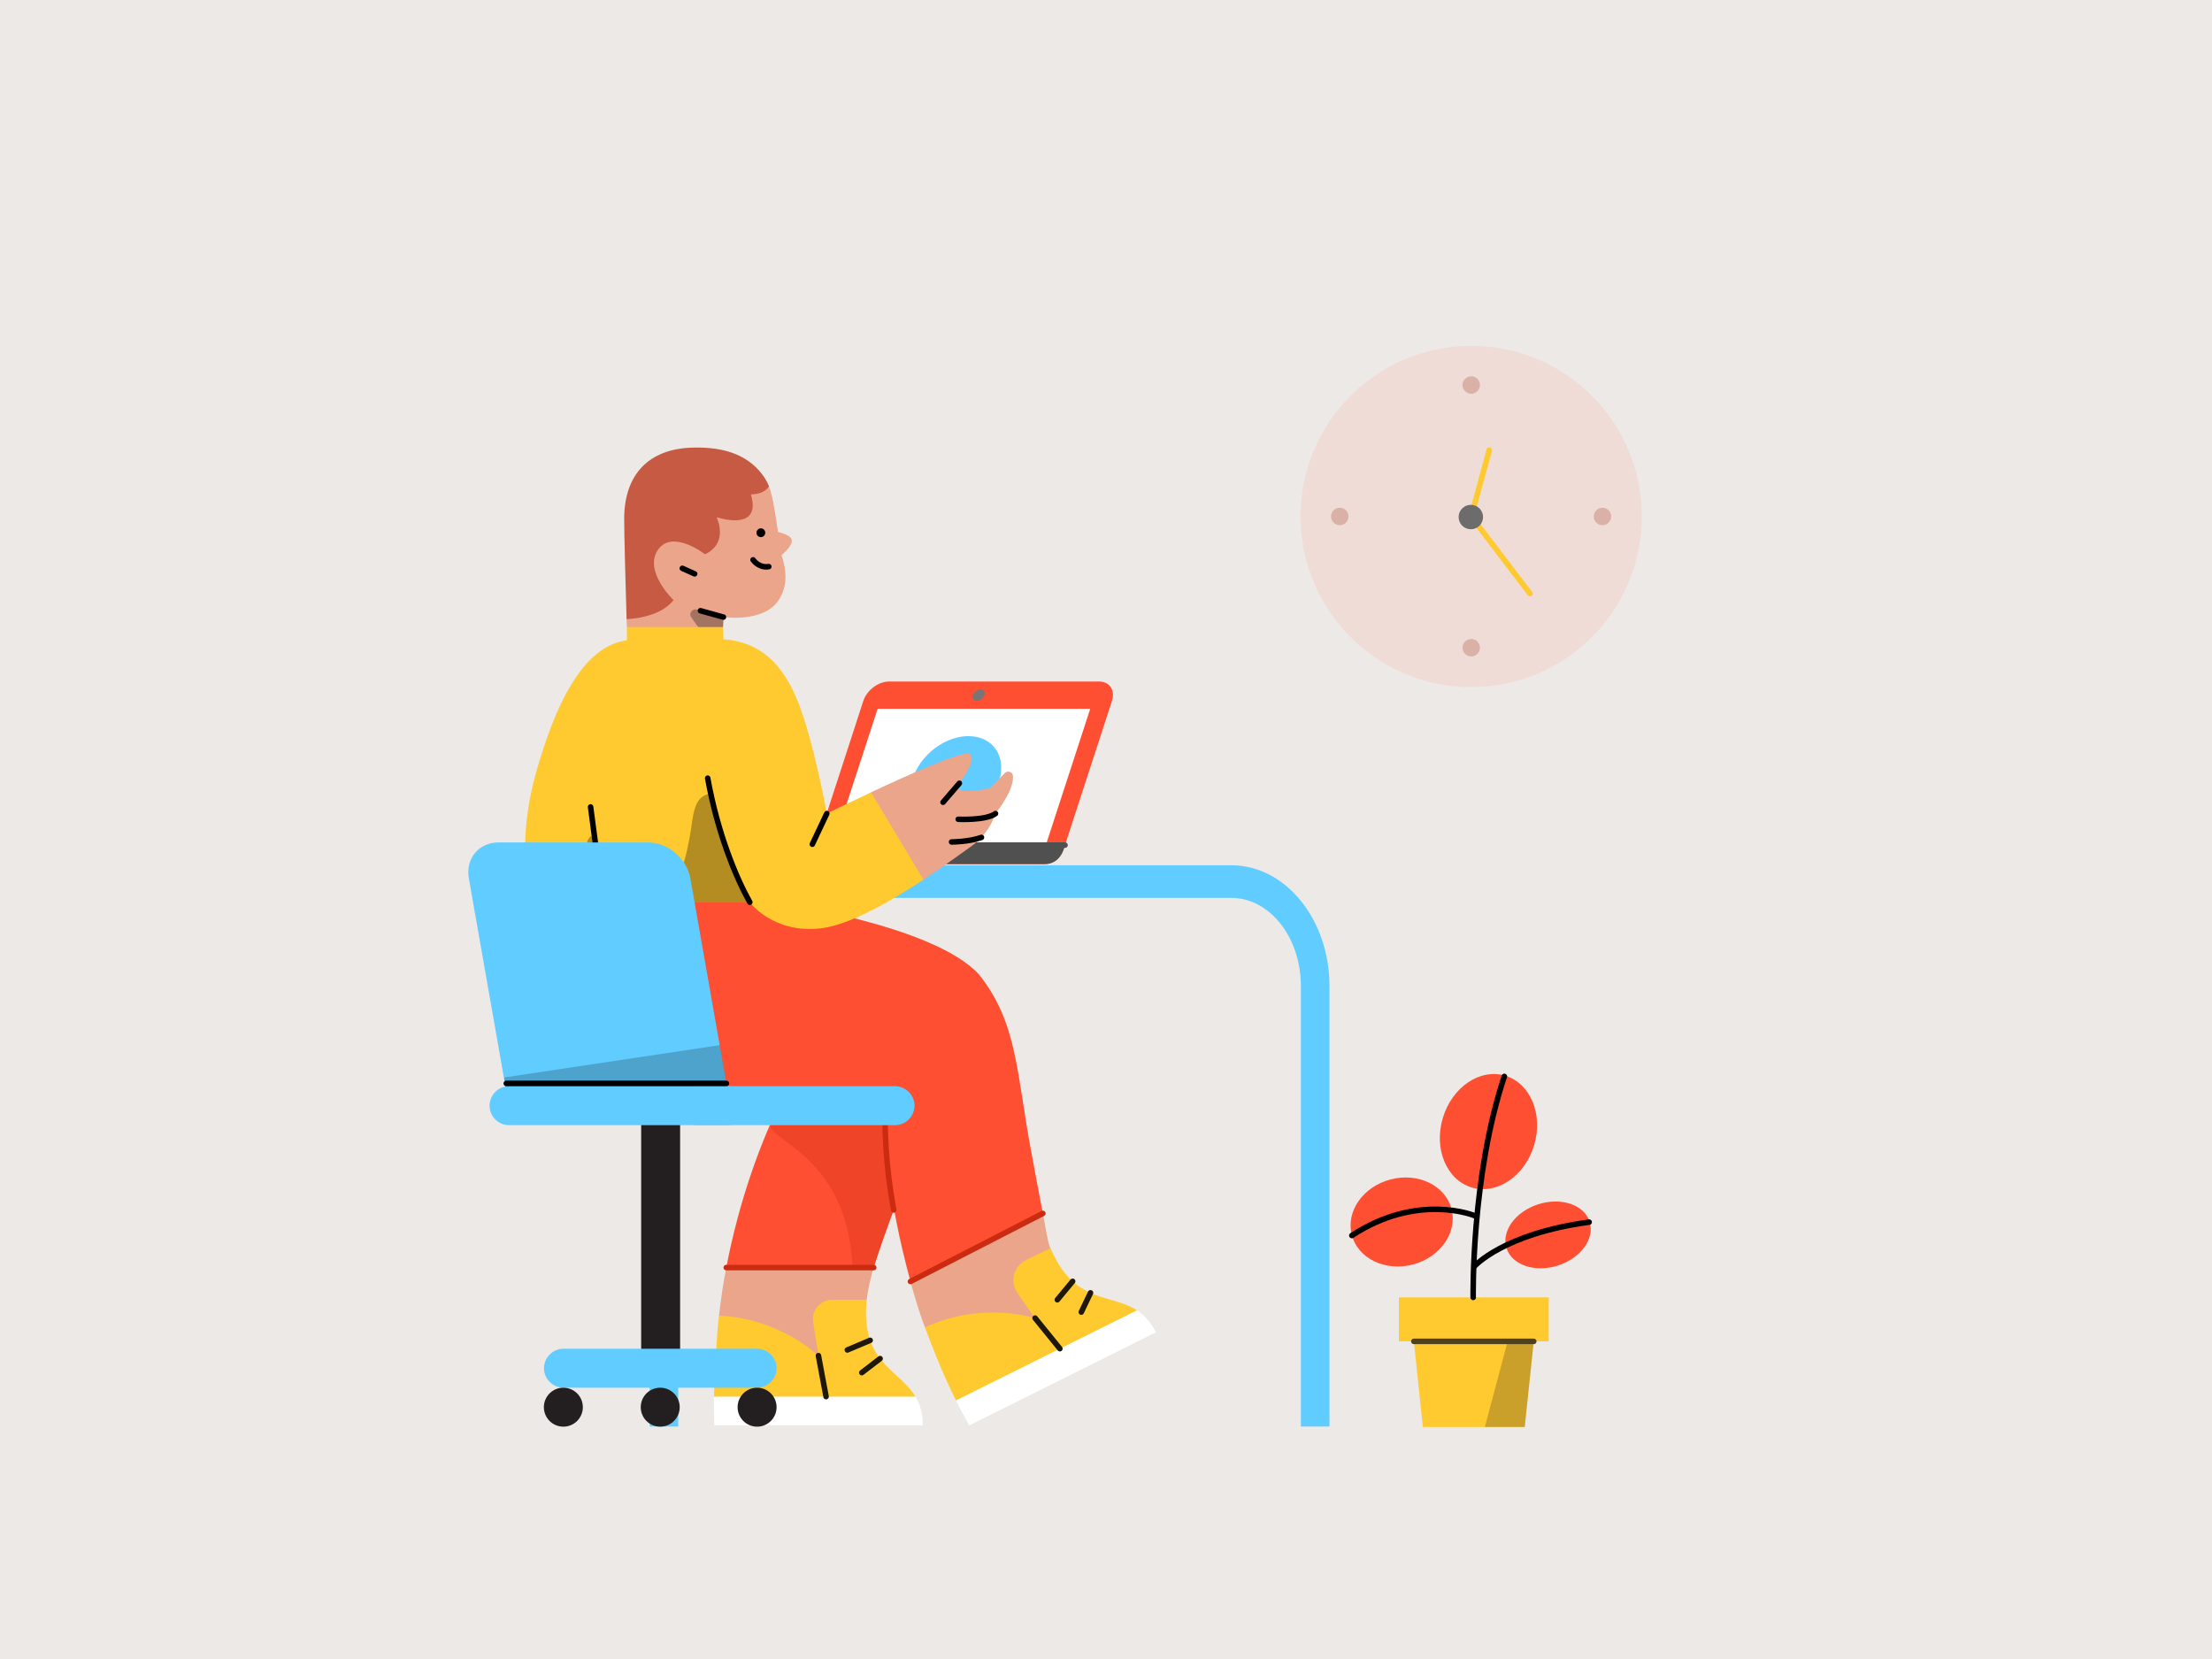
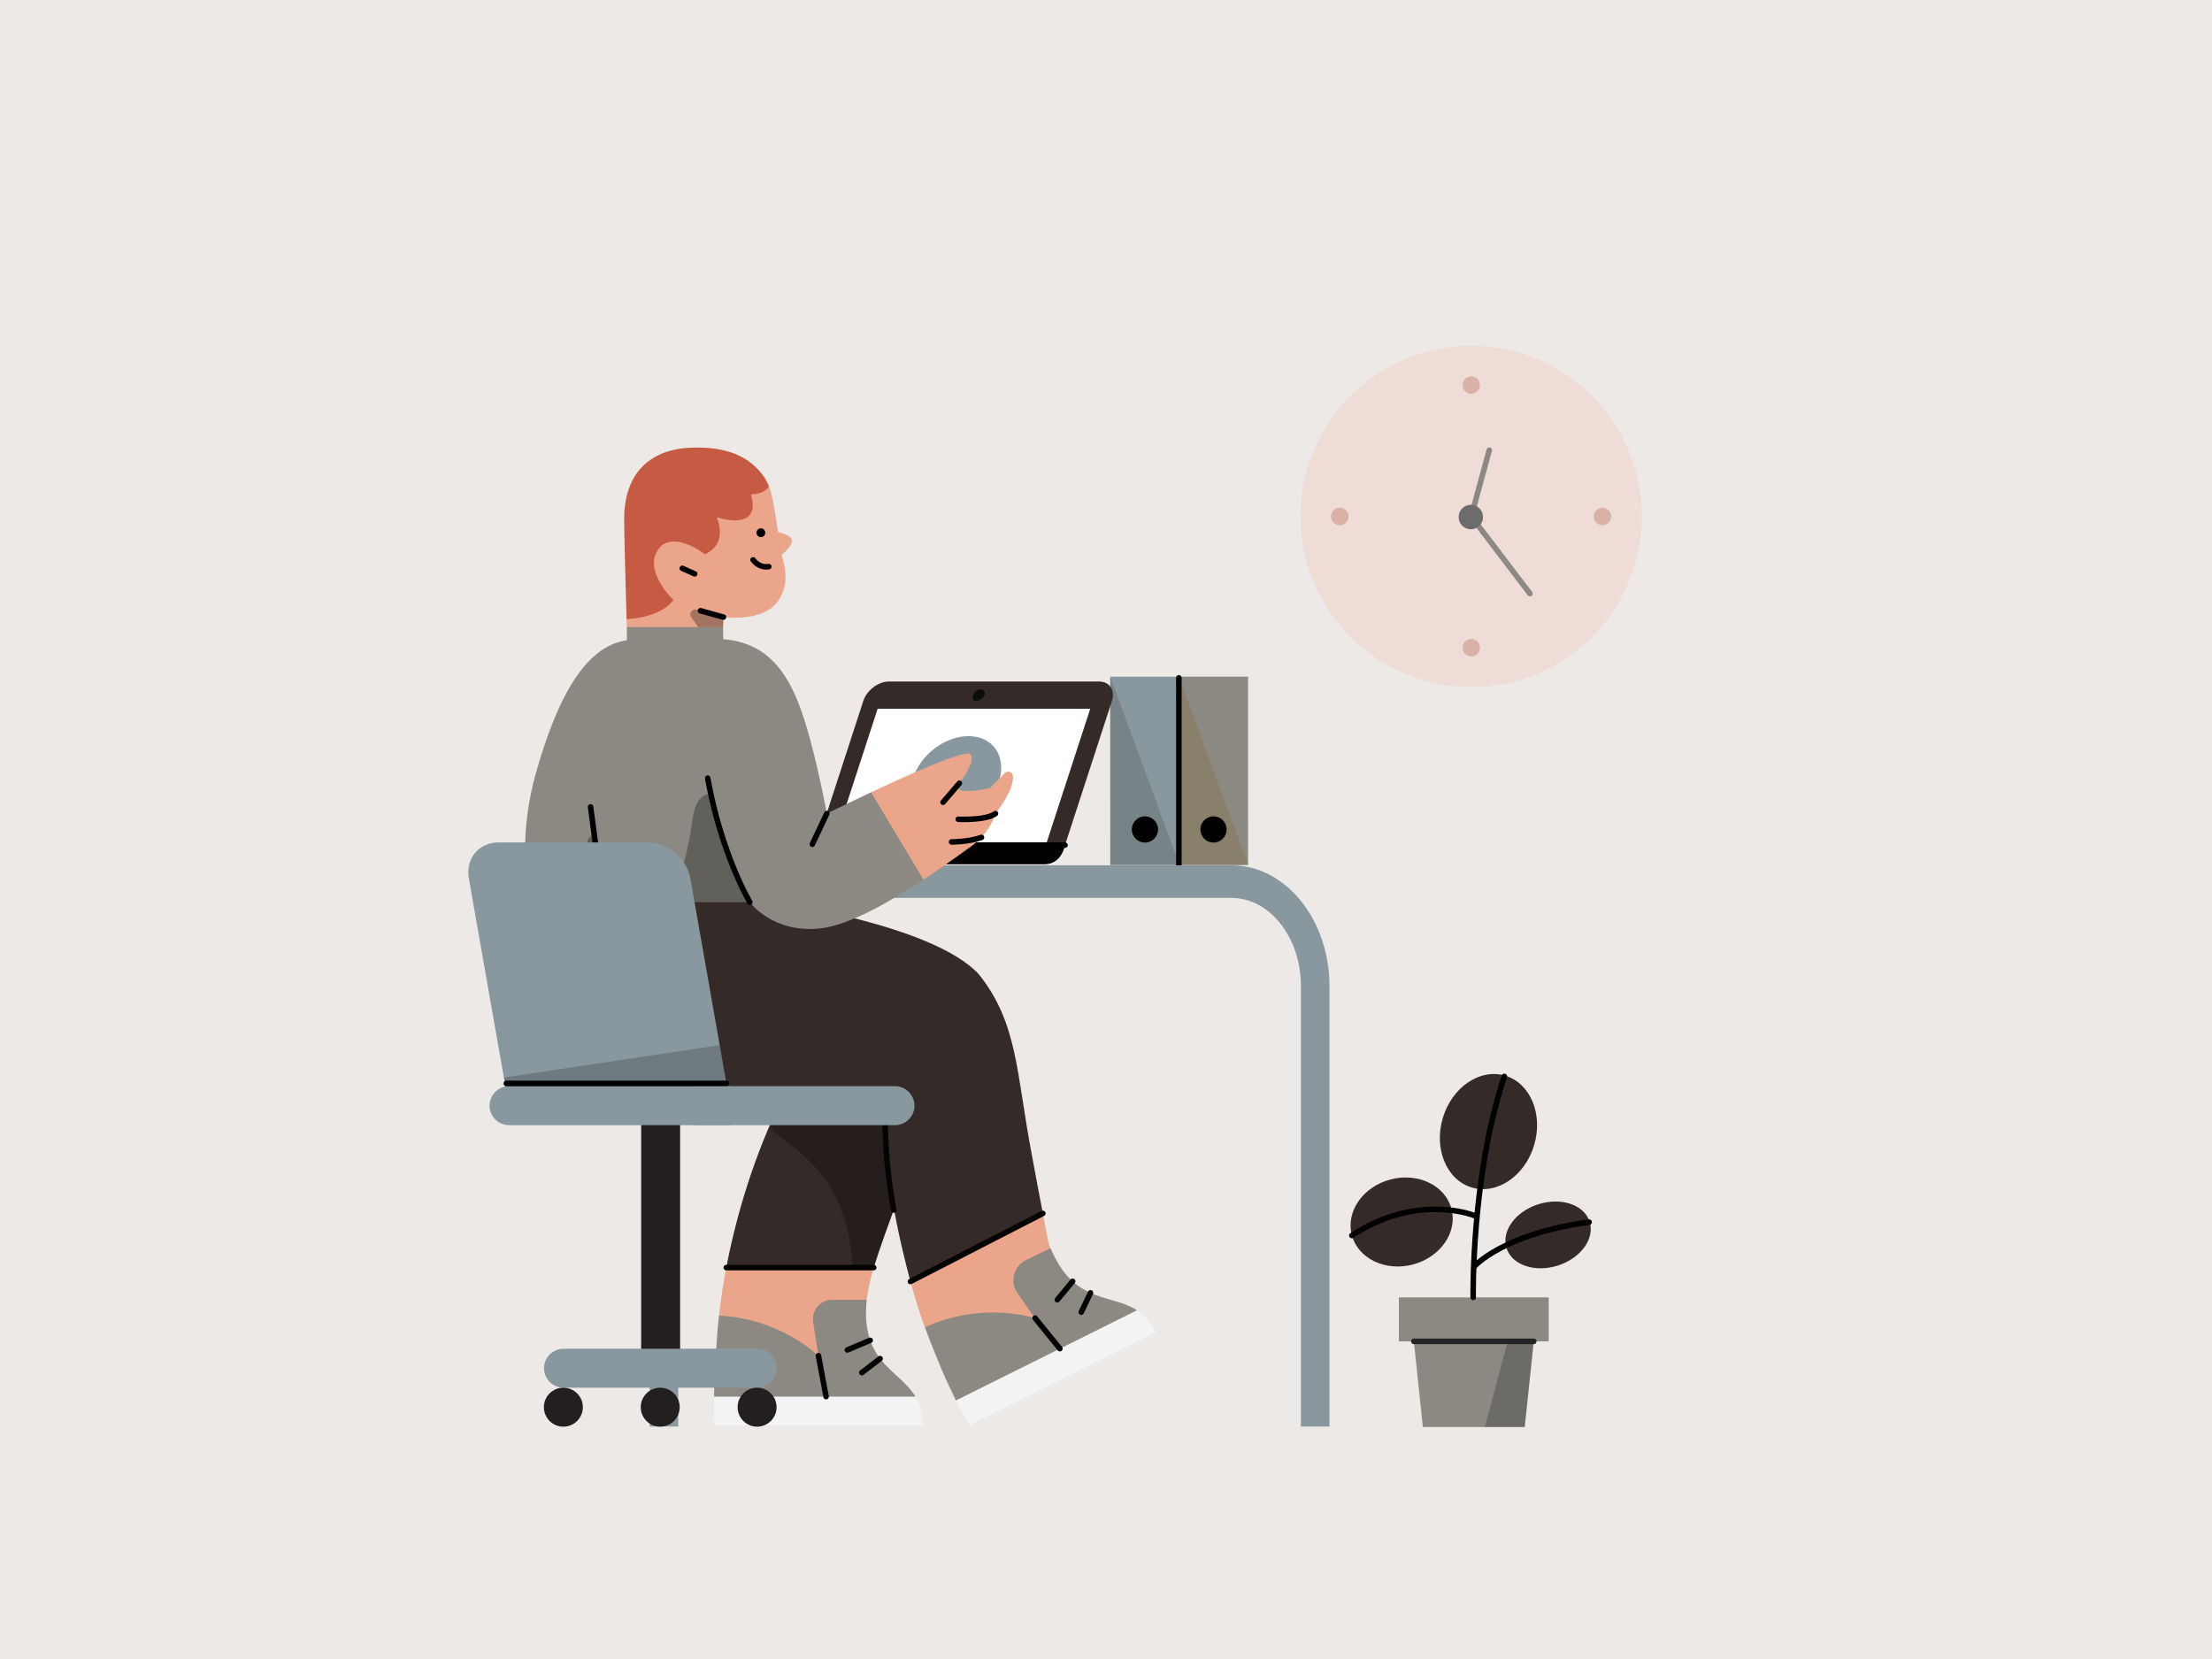
- <svg xmlns="http://www.w3.org/2000/svg" height="1200" width="1600" version="1.1">
+ <svg xmlns="http://www.w3.org/2000/svg" version="1.1" viewBox="0 0 1600 1200">
  <rect fill="#ece9e6" width="1600" height="1200" />
  <g>
    <path d="M1064.18 496.98C1132.33 496.98 1187.58 441.73 1187.58 373.58 1187.58 305.42 1132.33 250.17 1064.18 250.17 996.02 250.17 940.77 305.42 940.77 373.58 940.77 441.73 996.02 496.98 1064.18 496.98Z" fill="#efdcd7" opacity="1" stroke-width="4" stroke="none" />
-     <path d="M1077.22 325.62L1064.18 373.58 1106.67 429.39" stroke="#ffc930" stroke-width="4" stroke-linecap="round" stroke-linejoin="round" opacity="1" fill="none" />
+     <path d="M1077.22 325.62L1064.18 373.58 1106.67 429.39" stroke="#8c8982" stroke-width="4" stroke-linecap="round" stroke-linejoin="round" opacity="1" fill="none" />
    <path d="M1064.18 284.81C1067.67 284.81 1070.49 281.98 1070.49 278.5 1070.49 275.01 1067.67 272.19 1064.18 272.19 1060.7 272.19 1057.86 275.01 1057.86 278.5 1057.86 281.98 1060.7 284.81 1064.18 284.81Z" fill="#dab1a6" opacity="1" stroke-width="4" stroke="none" />
    <path d="M1064.18 474.82C1067.67 474.82 1070.49 471.99 1070.49 468.51 1070.49 465.02 1067.67 462.2 1064.18 462.2 1060.7 462.2 1057.86 465.02 1057.86 468.51 1057.86 471.99 1060.7 474.82 1064.18 474.82Z" fill="#dab1a6" opacity="1" stroke-width="4" stroke="none" />
    <path d="M1159.11 379.89C1162.6 379.89 1165.42 377.05 1165.42 373.58 1165.42 370.08 1162.6 367.27 1159.11 367.27 1155.62 367.27 1152.8 370.08 1152.8 373.58 1152.8 377.05 1155.62 379.89 1159.11 379.89Z" fill="#dab1a6" opacity="1" stroke-width="4" stroke="none" />
    <path d="M969.1 379.89C972.59 379.89 975.41 377.05 975.41 373.58 975.41 370.08 972.59 367.27 969.1 367.27 965.61 367.27 962.79 370.08 962.79 373.58 962.79 377.05 965.61 379.89 969.1 379.89Z" fill="#dab1a6" opacity="1" stroke-width="4" stroke="none" />
    <path d="M1063.89 382.83C1068.77 382.83 1072.73 378.88 1072.73 374 1072.73 369.12 1068.77 365.16 1063.89 365.16 1059.01 365.16 1055.06 369.12 1055.06 374 1055.06 378.88 1059.01 382.83 1063.89 382.83Z" fill="#6c6c6c" opacity="1" stroke-width="4" stroke="none" />
  </g>
  <g>
-     <path d="M961.64 1031.84H940.98V713.21C940.98 678.09 918.42 649.48 890.73 649.48H540.82C513.13 649.48 490.57 678.09 490.57 713.21V1031.84H469.91V713.21C469.91 665.06 501.73 625.88 540.82 625.88H890.73C929.82 625.88 961.64 665.06 961.64 713.21V1031.84Z" fill="#61ccff" opacity="1" stroke-width="4" stroke="none" />
+     <path d="M852.71 625.67L852.68 489.43 902.76 489.41 902.78 625.67H852.71Z" fill="#8c8982" opacity="1" stroke-width="4" stroke="none" />
+     <path d="M852.71 625.67L852.68 489.43 902.88 625.67H852.71Z" fill="#7f6a36" opacity="0.3" stroke-width="4" stroke="none" />
+     <path d="M877.78 609.46C883.02 609.46 887.26 605.21 887.26 599.97 887.26 594.73 883.02 590.49 877.78 590.49 872.54 590.49 868.29 594.73 868.29 599.97 868.29 605.21 872.54 609.46 877.78 609.46Z" fill="#000000" opacity="1" stroke-width="4" stroke="none" />
+     <path d="M803.1 625.67L803.07 489.43 853.14 489.41 853.17 625.67H803.1Z" fill="#89989f" opacity="1" stroke-width="4" stroke="none" />
+     <path d="M803.1 625.67L803.07 489.43 853.18 625.67H803.1Z" fill="#505050" opacity="0.3" stroke-width="4" stroke="none" />
+     <path d="M828.16 609.46C833.4 609.46 837.65 605.21 837.65 599.97 837.65 594.73 833.4 590.49 828.16 590.49 822.92 590.49 818.68 594.73 818.68 599.97 818.68 605.21 822.92 609.46 828.16 609.46Z" fill="#000000" opacity="1" stroke-width="4" stroke="none" />
+     <path d="M852.71 490.3V625.65" stroke="#000000" stroke-width="4" stroke-linecap="round" stroke-linejoin="round" opacity="1" fill="none" />
  </g>
  <g>
-     <path d="M1102.87 1032.2H1029.2L1020.83 952.63H1111.24L1102.87 1032.2Z" fill="#ffc930" opacity="1" stroke-width="4" stroke="none" />
-     <path d="M1102.87 1032.2H1074.05L1095.2 952.63H1111.24L1102.87 1032.2Z" fill="#4e411b" opacity="0.3" stroke-width="4" stroke="none" />
-     <path d="M1120.23 938.44H1011.84V970.25H1120.23V938.44Z" fill="#ffc930" opacity="1" stroke-width="4" stroke="none" />
-     <path d="M1126.81 915.41C1143.41 910.13 1153.72 895.93 1149.82 883.68 1145.93 871.44 1129.32 865.79 1112.72 871.07 1096.11 876.35 1085.81 890.55 1089.69 902.79 1093.59 915.04 1110.21 920.68 1126.81 915.41Z" fill="#fe4f32" opacity="1" stroke-width="4" stroke="none" />
-     <path d="M1021.9 914.67C1041.82 909.46 1054.36 891.46 1049.91 874.46 1045.47 857.46 1025.71 847.91 1005.8 853.13 985.88 858.34 973.34 876.34 977.79 893.34 982.24 910.33 1001.99 919.89 1021.9 914.67Z" fill="#fe4f32" opacity="1" stroke-width="4" stroke="none" />
-     <path d="M1109.65 828.42C1116.36 806.1 1107.03 783.56 1088.8 778.08 1070.58 772.6 1050.37 786.25 1043.66 808.58 1036.95 830.9 1046.28 853.44 1064.5 858.93 1082.72 864.41 1102.94 850.75 1109.65 828.42Z" fill="#fe4f32" opacity="1" stroke-width="4" stroke="none" />
+     <path d="M961.64 1031.84H940.98V713.21C940.98 678.09 918.42 649.48 890.73 649.48H540.82C513.13 649.48 490.57 678.09 490.57 713.21V1031.84H469.91V713.21C469.91 665.06 501.73 625.88 540.82 625.88H890.73C929.82 625.88 961.64 665.06 961.64 713.21V1031.84Z" fill="#89989f" opacity="1" stroke-width="4" stroke="none" />
+   </g>
+   <g>
+     <path d="M1102.87 1032.2H1029.2L1020.83 952.63H1111.24L1102.87 1032.2Z" fill="#8c8982" opacity="1" stroke-width="4" stroke="none" />
+     <path d="M1102.87 1032.2H1074.05L1095.2 952.63H1111.24L1102.87 1032.2Z" fill="#242424" opacity="0.3" stroke-width="4" stroke="none" />
+     <path d="M1120.23 938.44H1011.84V970.25H1120.23V938.44Z" fill="#8c8982" opacity="1" stroke-width="4" stroke="none" />
+     <path d="M1126.81 915.41C1143.41 910.13 1153.72 895.93 1149.82 883.68 1145.93 871.44 1129.32 865.79 1112.72 871.07 1096.11 876.35 1085.81 890.55 1089.69 902.79 1093.59 915.04 1110.21 920.68 1126.81 915.41Z" fill="#342a28" opacity="1" stroke-width="4" stroke="none" />
+     <path d="M1021.9 914.67C1041.82 909.46 1054.36 891.46 1049.91 874.46 1045.47 857.46 1025.71 847.91 1005.8 853.13 985.88 858.34 973.34 876.34 977.79 893.34 982.24 910.33 1001.99 919.89 1021.9 914.67Z" fill="#342a28" opacity="1" stroke-width="4" stroke="none" />
+     <path d="M1109.65 828.42C1116.36 806.1 1107.03 783.56 1088.8 778.08 1070.58 772.6 1050.37 786.25 1043.66 808.58 1036.95 830.9 1046.28 853.44 1064.5 858.93 1082.72 864.41 1102.94 850.75 1109.65 828.42Z" fill="#342a28" opacity="1" stroke-width="4" stroke="none" />
    <path d="M1088.15 778.6C1064.09 850.59 1065.59 938.44 1065.59 938.44" stroke="#000000" stroke-width="4" stroke-linecap="round" stroke-linejoin="round" opacity="1" fill="none" />
    <path d="M1149.48 884C1087.53 892.37 1066.65 915.81 1066.65 915.81" stroke="#000000" stroke-width="4" stroke-linecap="round" stroke-linejoin="round" opacity="1" fill="none" />
-     <path d="M1109.39 970.25H1022.68" stroke="#4e411b" stroke-width="4" stroke-linecap="round" stroke-linejoin="round" opacity="1" fill="none" />
+     <path d="M1109.39 970.25H1022.68" stroke="#242424" stroke-width="4" stroke-linecap="round" stroke-linejoin="round" opacity="1" fill="none" />
    <path d="M977.83 893.69C1025.59 862.32 1066.65 879.33 1066.65 879.33" stroke="#000000" stroke-width="4" stroke-linecap="round" stroke-linejoin="round" opacity="1" fill="none" />
  </g>
  <g>
-     <path d="M769.88 612.71L804.28 507.06C805.51 503.11 805.22 499.54 803.25 496.81 801.46 494.27 798.46 492.96 794.88 492.96H643.08C635.28 492.96 627.01 499.25 624.47 506.96L590.07 612.71 769.88 612.71Z" fill="#fe4f32" opacity="1" stroke-width="4" stroke="none" />
+     <path d="M769.88 612.71L804.28 507.06C805.51 503.11 805.22 499.54 803.25 496.81 801.46 494.27 798.46 492.96 794.88 492.96H643.08C635.28 492.96 627.01 499.25 624.47 506.96L590.07 612.71 769.88 612.71Z" fill="#342a28" opacity="1" stroke-width="4" stroke="none" />
    <path d="M756.35 611.67L788.59 512.7H634.81L602.57 611.67H756.35Z" fill="#ffffff" opacity="1" stroke-width="4" stroke="none" />
-     <path d="M706.34 506.96C708.97 506.77 711.23 505.08 712.07 502.64 712.45 501.7 712.36 500.57 711.79 499.72 711.23 498.97 710.29 498.6 709.44 498.69 706.81 498.88 704.55 500.57 703.71 503.01 703.33 503.95 703.43 505.08 703.99 505.93 704.55 506.68 705.4 507.06 706.34 506.96Z" fill="#787574" opacity="1" stroke-width="4" stroke="none" />
-     <path d="M664.07 587.68C654.21 576.3 658.5 556.44 673.63 543.32 688.77 530.19 709.04 528.77 718.91 540.15 728.77 551.53 724.48 571.39 709.34 584.51 694.2 597.63 673.93 599.05 664.07 587.68Z" fill="#61ccff" opacity="1" stroke-width="4" stroke="none" />
-     <path d="M477.18 611.3L653.98 611.3H770.07L768.75 615.53C766.97 621.17 761.61 625.02 755.69 625.02H663.85 487.05C485.92 625.02 484.7 624.83 483.57 624.46 478.21 622.58 475.3 616.75 477.18 611.3Z" fill="#fe4f32" opacity="1" stroke-width="4" stroke="none" />
-     <path d="M755.69 625.02C767.81 625.12 770.35 611.39 770.35 611.39L653.98 611.3C653.61 612.33 653.42 613.46 653.42 614.49 653.42 620.23 658.03 624.93 663.85 625.02H755.69Z" fill="#505050" opacity="1" stroke-width="4" stroke="none" />
-     <path d="M770.35 611.3L590.44 611.3" stroke="#505050" stroke-width="4" stroke-linecap="round" stroke-linejoin="round" opacity="1" fill="none" />
+     <path d="M706.34 506.96C708.97 506.77 711.23 505.08 712.07 502.64 712.45 501.7 712.36 500.57 711.79 499.72 711.23 498.97 710.29 498.6 709.44 498.69 706.81 498.88 704.55 500.57 703.71 503.01 703.33 503.95 703.43 505.08 703.99 505.93 704.55 506.68 705.4 507.06 706.34 506.96Z" fill="#0c0c0c" opacity="1" stroke-width="4" stroke="none" />
+     <path d="M664.07 587.68C654.21 576.3 658.5 556.44 673.63 543.32 688.77 530.19 709.04 528.77 718.91 540.15 728.77 551.53 724.48 571.39 709.34 584.51 694.2 597.63 673.93 599.05 664.07 587.68Z" fill="#89989f" opacity="1" stroke-width="4" stroke="none" />
+     <path d="M477.18 611.3L653.98 611.3H770.07L768.75 615.53C766.97 621.17 761.61 625.02 755.69 625.02H663.85 487.05C485.92 625.02 484.7 624.83 483.57 624.46 478.21 622.58 475.3 616.75 477.18 611.3Z" fill="#342a28" opacity="1" stroke-width="4" stroke="none" />
+     <path d="M755.69 625.02C767.81 625.12 770.35 611.39 770.35 611.39L653.98 611.3C653.61 612.33 653.42 613.46 653.42 614.49 653.42 620.23 658.03 624.93 663.85 625.02H755.69Z" fill="#000000" opacity="1" stroke-width="4" stroke="none" />
+     <path d="M770.35 611.3L590.44 611.3" stroke="#000000" stroke-width="4" stroke-linecap="round" stroke-linejoin="round" opacity="1" fill="none" />
  </g>
  <g>
    <path d="M500.51 346.48C526.56 345.45 529.12 334.68 539.07 349.65 540.3 351.5 555.17 349.24 556.2 351.71 559.38 360.32 561.02 373.24 562.76 384.83 562.76 384.83 571.99 386.68 572.71 390.57 573.43 395.09 565.32 401.44 565.32 401.44 568.71 412.01 570.35 424.11 562.66 434.88 551.58 450.46 523.38 446.36 523.38 446.36L523.07 453.54 497.13 466.57 453.44 453.54 453.23 447.8C455.8 425.44 463.08 384.73 463.08 372.93 463.08 340.63 470.57 347.6 500.51 346.48Z" fill="#eaa58b" opacity="1" stroke-width="4" stroke="none" />
    <path d="M523.28 446.36L522.97 453.54 511.48 462.87 500 446.46C497.95 443.49 500.92 439.8 504.31 441.03L523.28 446.36Z" fill="#000000" opacity="0.3" stroke-width="4" stroke="none" />
    <path d="M553.12 345.65C543.07 330.58 526.25 322.79 499.9 323.81 469.74 324.94 451.59 342.68 451.49 375.19 451.49 386.68 452.52 425.44 453.23 447.8 453.23 447.8 476.82 447.49 487.18 434.06 487.18 434.06 465.44 413.34 475.8 397.85 486.15 382.37 509.95 400.93 509.95 400.93 525.64 393.55 520 377.96 518.56 374.68 518.46 374.47 518.66 374.16 518.97 374.27 523.48 375.7 550.35 382.98 543.28 358.06 543.17 357.76 543.38 357.55 543.69 357.55 553.63 357.35 556.2 351.71 556.2 351.71 555.38 349.55 554.25 347.6 553.12 345.65Z" fill="#c65a42" opacity="1" stroke-width="4" stroke="none" />
    <path d="M556.09 409.85C548.81 411.08 544.71 404.93 544.71 404.93" stroke="#000000" stroke-width="4" stroke-linecap="round" stroke-linejoin="round" opacity="1" fill="none" />
    <path d="M523.28 446.36L506.66 441.75" stroke="#000000" stroke-width="4" stroke-linecap="round" stroke-linejoin="round" opacity="1" fill="none" />
    <path d="M502.46 415.08L493.54 411.08" stroke="#000000" stroke-width="4" stroke-linecap="round" stroke-linejoin="round" opacity="1" fill="none" />
    <path d="M550.35 388.52C552.11 388.52 553.53 387.1 553.53 385.34 553.53 383.59 552.11 382.16 550.35 382.16 548.6 382.16 547.17 383.59 547.17 385.34 547.17 387.1 548.6 388.52 550.35 388.52Z" fill="#000000" opacity="1" stroke-width="4" stroke="none" />
    <path d="M522.97 958.31L520.1 951.64C521.43 939.54 523.18 928.16 525.33 916.88L530.66 901.39 634.34 903.03 632.09 916.57C629.63 924.26 627.98 932.16 626.86 940.16L599.17 994.41 522.97 958.31Z" fill="#eaa58b" opacity="1" stroke-width="4" stroke="none" />
-     <path d="M461.23 704.69C468.62 672.8 480.41 652.7 480.41 652.7L483.9 656.9C483.9 656.9 620.7 672.18 662.65 722.03 696.9 762.64 648.91 861.5 631.98 916.88H525.33C534.56 868.88 549.84 825.91 568.09 789.71H543.58C477.13 789.81 451.18 748.69 461.23 704.69Z" fill="#fe4f32" opacity="1" stroke-width="4" stroke="none" />
-     <path d="M662.75 722.03C620.81 672.18 484 656.9 484 656.9L480.51 652.7C480.51 652.7 468.72 672.8 461.34 704.69 451.29 748.69 480.1 775.97 546.66 775.76L568.09 789.71C564.4 797.09 560.91 804.48 557.43 812.48 552.2 824.27 613.52 834.63 616.6 916.88H631.98C648.91 861.5 696.9 762.64 662.75 722.03Z" fill="#cb2b11" opacity="0.3" stroke-width="4" stroke="none" />
-     <path d="M631.98 916.88H525.33" stroke="#cb2b11" stroke-width="4" stroke-linecap="round" stroke-linejoin="round" opacity="1" fill="none" />
-     <path d="M662.13 1010.2C651.06 991.74 626.55 986.82 626.34 949.59 626.34 947.54 626.75 941.18 626.86 940.16H602.14C594.35 940.05 588.09 946.31 587.99 954.1 587.99 954.92 588.09 955.74 588.19 956.67L592.09 980.87C592.09 980.87 564.91 953.69 520.1 951.64 519.07 959.74 518.56 968.26 518.05 976.67 517.84 979.64 517.74 983.02 517.53 986.1 517.23 993.79 516.51 1002.1 516.51 1010.2L517.33 1011.74 661.83 1010.61C661.83 1010.51 662.13 1010.2 662.13 1010.2Z" fill="#ffc930" opacity="1" stroke-width="4" stroke="none" />
-     <path d="M662.13 1010.2H516.51C516.3 1016.87 516.51 1023.94 516.71 1031.02H667.47C667.57 1026.1 666.75 1021.28 665.31 1016.56 664.39 1014.3 663.37 1012.15 662.13 1010.2Z" fill="#ffffff" opacity="1" stroke-width="4" stroke="none" />
-     <path d="M629.42 969.49L612.91 976.46" stroke="#1d180a" stroke-width="4" stroke-linecap="round" stroke-linejoin="round" opacity="1" fill="none" />
-     <path d="M636.6 982.72L623.37 992.87" stroke="#1d180a" stroke-width="4" stroke-linecap="round" stroke-linejoin="round" opacity="1" fill="none" />
-     <path d="M591.99 980.56L597.53 1010.2" stroke="#1d180a" stroke-width="4" stroke-linecap="round" stroke-linejoin="round" opacity="1" fill="none" />
+     <path d="M461.23 704.69C468.62 672.8 480.41 652.7 480.41 652.7L483.9 656.9C483.9 656.9 620.7 672.18 662.65 722.03 696.9 762.64 648.91 861.5 631.98 916.88H525.33C534.56 868.88 549.84 825.91 568.09 789.71H543.58C477.13 789.81 451.18 748.69 461.23 704.69Z" fill="#342a28" opacity="1" stroke-width="4" stroke="none" />
+     <path d="M662.75 722.03C620.81 672.18 484 656.9 484 656.9L480.51 652.7C480.51 652.7 468.72 672.8 461.34 704.69 451.29 748.69 480.1 775.97 546.66 775.76L568.09 789.71C564.4 797.09 560.91 804.48 557.43 812.48 552.2 824.27 613.52 834.63 616.6 916.88H631.98C648.91 861.5 696.9 762.64 662.75 722.03Z" fill="#040404" opacity="0.3" stroke-width="4" stroke="none" />
+     <path d="M631.98 916.88H525.33" stroke="#040404" stroke-width="4" stroke-linecap="round" stroke-linejoin="round" opacity="1" fill="none" />
+     <path d="M662.13 1010.2C651.06 991.74 626.55 986.82 626.34 949.59 626.34 947.54 626.75 941.18 626.86 940.16H602.14C594.35 940.05 588.09 946.31 587.99 954.1 587.99 954.92 588.09 955.74 588.19 956.67L592.09 980.87C592.09 980.87 564.91 953.69 520.1 951.64 519.07 959.74 518.56 968.26 518.05 976.67 517.84 979.64 517.74 983.02 517.53 986.1 517.23 993.79 516.51 1002.1 516.51 1010.2L517.33 1011.74 661.83 1010.61C661.83 1010.51 662.13 1010.2 662.13 1010.2Z" fill="#8c8982" opacity="1" stroke-width="4" stroke="none" />
+     <path d="M662.13 1010.2H516.51C516.3 1016.87 516.51 1023.94 516.71 1031.02H667.47C667.57 1026.1 666.75 1021.28 665.31 1016.56 664.39 1014.3 663.37 1012.15 662.13 1010.2Z" fill="#f3f3f3" opacity="1" stroke-width="4" stroke="none" />
+     <path d="M629.42 969.49L612.91 976.46" stroke="#030303" stroke-width="4" stroke-linecap="round" stroke-linejoin="round" opacity="1" fill="none" />
+     <path d="M636.6 982.72L623.37 992.87" stroke="#030303" stroke-width="4" stroke-linecap="round" stroke-linejoin="round" opacity="1" fill="none" />
+     <path d="M591.99 980.56L597.53 1010.2" stroke="#030303" stroke-width="4" stroke-linecap="round" stroke-linejoin="round" opacity="1" fill="none" />
    <path d="M658.03 915.03L741.41 865.81 754.33 877.7C756.69 889.91 757.92 899.03 759.87 903.03L754.23 964.87H679.36L669.01 960.05C664.6 948.16 661.72 938.52 658.55 926.93L658.03 915.03Z" fill="#eaa58b" opacity="1" stroke-width="4" stroke="none" />
-     <path d="M429.13 685.41L435.18 648.8 558.86 652.39C558.86 652.39 674.85 668.49 708.08 704.8 736.28 740.07 735.15 776.38 746.13 834.12 749 849.6 751.87 865.19 754.33 877.7L658.55 926.93C641.73 863.86 639.98 830.22 640.09 789.51L514.25 789.81C458.67 790.33 417.44 739.25 429.13 685.41Z" fill="#fe4f32" opacity="1" stroke-width="4" stroke="none" />
-     <path d="M754.33 877.7L658.55 926.93" stroke="#cb2b11" stroke-width="4" stroke-linecap="round" stroke-linejoin="round" opacity="1" fill="none" />
-     <path d="M822.43 947.75C804.27 936.16 779.76 942.41 762.84 909.19 761.82 907.34 761 905.29 759.97 903.13 759.97 903.03 759.87 902.93 759.77 902.93L742.33 911.34C734.23 915.24 730.74 924.98 734.64 933.08 735.05 933.9 735.46 934.62 735.97 935.34L748.59 953.49C748.59 953.49 711.16 940.77 669.01 960.05 671.67 967.23 674.54 974.51 677.52 981.9 678.65 984.77 680.08 987.74 681.21 990.82 684.18 998 691.47 1012.97 691.47 1012.97L694.34 1014.41 822.43 949.49C822.63 949.08 822.53 947.85 822.43 947.75Z" fill="#ffc930" opacity="1" stroke-width="4" stroke="none" />
-     <path d="M826.94 951.23C825.5 950 823.96 948.77 822.43 947.75L691.47 1012.97C694.34 1019.02 697.72 1024.76 701.11 1031.02L836.07 963.74C833.81 958.92 830.73 954.72 826.94 951.23Z" fill="#ffffff" opacity="1" stroke-width="4" stroke="none" />
-     <path d="M775.87 926.82L764.79 940.16" stroke="#1d180a" stroke-width="4" stroke-linecap="round" stroke-linejoin="round" opacity="1" fill="none" />
-     <path d="M788.79 935.13L782.12 949.08" stroke="#1d180a" stroke-width="4" stroke-linecap="round" stroke-linejoin="round" opacity="1" fill="none" />
-     <path d="M748.69 953.39L766.64 975.54" stroke="#1d180a" stroke-width="4" stroke-linecap="round" stroke-linejoin="round" opacity="1" fill="none" />
-     <path d="M646.44 875.24C640.39 842.01 639.88 817.71 640.09 789.51" stroke="#cb2b11" stroke-width="4" stroke-linecap="round" stroke-linejoin="round" opacity="1" fill="none" />
-     <path d="M568.09 789.71L640.09 789.51" stroke="#cb2b11" stroke-width="4" stroke-linecap="round" stroke-linejoin="round" opacity="1" fill="none" />
-     <path d="M630.04 573.12C612.19 581.53 598.04 588.5 598.04 588.5 598.04 588.5 588.81 537.22 577.53 508.51 566.25 479.79 549.84 464.41 523.18 462.36L522.97 453.54H453.44V463.18C420.93 467.39 401.14 511.48 387.8 558.66 374.47 605.83 372.01 676.59 429.13 685.31L436.31 652.39 542.35 652.6C542.35 652.6 559.07 675.57 593.94 671.47 614.65 669.01 644.39 651.88 667.98 636.29L670.65 633.21 639.98 572.71 630.04 573.12Z" fill="#ffc930" opacity="1" stroke-width="4" stroke="none" />
+     <path d="M429.13 685.41L435.18 648.8 558.86 652.39C558.86 652.39 674.85 668.49 708.08 704.8 736.28 740.07 735.15 776.38 746.13 834.12 749 849.6 751.87 865.19 754.33 877.7L658.55 926.93C641.73 863.86 639.98 830.22 640.09 789.51L514.25 789.81C458.67 790.33 417.44 739.25 429.13 685.41Z" fill="#342a28" opacity="1" stroke-width="4" stroke="none" />
+     <path d="M754.33 877.7L658.55 926.93" stroke="#040404" stroke-width="4" stroke-linecap="round" stroke-linejoin="round" opacity="1" fill="none" />
+     <path d="M822.43 947.75C804.27 936.16 779.76 942.41 762.84 909.19 761.82 907.34 761 905.29 759.97 903.13 759.97 903.03 759.87 902.93 759.77 902.93L742.33 911.34C734.23 915.24 730.74 924.98 734.64 933.08 735.05 933.9 735.46 934.62 735.97 935.34L748.59 953.49C748.59 953.49 711.16 940.77 669.01 960.05 671.67 967.23 674.54 974.51 677.52 981.9 678.65 984.77 680.08 987.74 681.21 990.82 684.18 998 691.47 1012.97 691.47 1012.97L694.34 1014.41 822.43 949.49C822.63 949.08 822.53 947.85 822.43 947.75Z" fill="#8c8982" opacity="1" stroke-width="4" stroke="none" />
+     <path d="M826.94 951.23C825.5 950 823.96 948.77 822.43 947.75L691.47 1012.97C694.34 1019.02 697.72 1024.76 701.11 1031.02L836.07 963.74C833.81 958.92 830.73 954.72 826.94 951.23Z" fill="#f3f3f3" opacity="1" stroke-width="4" stroke="none" />
+     <path d="M775.87 926.82L764.79 940.16" stroke="#030303" stroke-width="4" stroke-linecap="round" stroke-linejoin="round" opacity="1" fill="none" />
+     <path d="M788.79 935.13L782.12 949.08" stroke="#030303" stroke-width="4" stroke-linecap="round" stroke-linejoin="round" opacity="1" fill="none" />
+     <path d="M748.69 953.39L766.64 975.54" stroke="#030303" stroke-width="4" stroke-linecap="round" stroke-linejoin="round" opacity="1" fill="none" />
+     <path d="M646.44 875.24C640.39 842.01 639.88 817.71 640.09 789.51" stroke="#040404" stroke-width="4" stroke-linecap="round" stroke-linejoin="round" opacity="1" fill="none" />
+     <path d="M568.09 789.71L640.09 789.51" stroke="#040404" stroke-width="4" stroke-linecap="round" stroke-linejoin="round" opacity="1" fill="none" />
+     <path d="M630.04 573.12C612.19 581.53 598.04 588.5 598.04 588.5 598.04 588.5 588.81 537.22 577.53 508.51 566.25 479.79 549.84 464.41 523.18 462.36L522.97 453.54H453.44V463.18C420.93 467.39 401.14 511.48 387.8 558.66 374.47 605.83 372.01 676.59 429.13 685.31L436.31 652.39 542.35 652.6C542.35 652.6 559.07 675.57 593.94 671.47 614.65 669.01 644.39 651.88 667.98 636.29L670.65 633.21 639.98 572.71 630.04 573.12Z" fill="#8c8982" opacity="1" stroke-width="4" stroke="none" />
    <path d="M407.39 677.52C414.06 681.62 421.24 684.08 429.13 685.31L436.31 652.39 429.95 604.29C420.72 604.29 424.72 623.37 419.6 647.98 415.19 669.21 407.39 677.52 407.39 677.52Z" fill="#000000" opacity="0.3" stroke-width="4" stroke="none" />
    <path d="M542.35 652.6C532.51 635.06 519.07 602.86 511.89 562.86" stroke="#000000" stroke-width="4" stroke-linecap="round" stroke-linejoin="round" opacity="1" fill="none" />
    <path d="M427.19 583.68L436.31 652.39" stroke="#000000" stroke-width="4" stroke-linecap="round" stroke-linejoin="round" opacity="1" fill="none" />
    <path d="M598.04 588.5L587.58 610.65" stroke="#000000" stroke-width="4" stroke-linecap="round" stroke-linejoin="round" opacity="1" fill="none" />
    <path d="M411.39 625.42L432.21 621.32" stroke="#000000" stroke-width="4" stroke-linecap="round" stroke-linejoin="round" opacity="1" fill="none" />
    <path d="M726.85 559.17L716.69 569.32C716.28 569.73 715.67 570.14 715.05 570.25 712.28 570.86 704.08 572.61 696.49 572.09 693.72 571.89 692.29 568.71 693.93 566.55 698.64 560.2 705.93 549.02 701.62 545.43 697.82 542.25 659.06 559.48 630.04 573.12L667.98 636.29C684.08 625.63 697.21 615.88 702.64 612.09 710.54 606.35 716.69 598.35 719.87 589.01 719.98 588.6 720.18 588.3 720.39 587.99 722.54 585.32 733.51 570.96 732.69 561.22 732.49 558.35 728.9 557.12 726.85 559.17Z" fill="#eaa58b" opacity="1" stroke-width="4" stroke="none" />
    <path d="M542.35 652.6C525.23 625.52 514.15 574.14 514.15 574.14H513.02C506.05 575.89 502.77 580.4 500.82 592.81 498.66 609.63 493.33 639.37 480.21 652.49L542.35 652.6Z" fill="#000000" opacity="0.3" stroke-width="4" stroke="none" />
    <path d="M720.08 588.5C712.9 593.63 693.11 592.6 693.11 592.6" stroke="#000000" stroke-width="4" stroke-linecap="round" stroke-linejoin="round" opacity="1" fill="none" />
    <path d="M709.92 605.73C700.59 609.01 688.29 609.01 688.29 609.01" stroke="#000000" stroke-width="4" stroke-linecap="round" stroke-linejoin="round" opacity="1" fill="none" />
    <path d="M693.93 566.55L682.13 580.3" stroke="#000000" stroke-width="4" stroke-linecap="round" stroke-linejoin="round" opacity="1" fill="none" />
  </g>
  <g>
    <path d="M463.77 790.17H491.95V977.57H463.77V790.17Z" fill="#231f20" opacity="1" stroke-width="4" stroke="none" />
-     <path d="M360.62 609.35H468.76C483.16 609.35 496.85 621.05 499.35 635.34L527.74 796.76H367.51L339.13 635.34C336.63 621.05 346.32 609.35 360.62 609.35Z" fill="#61ccff" opacity="1" stroke-width="4" stroke="none" />
-     <path d="M547.63 975.58H407.59C399.8 975.58 393.5 981.97 393.5 989.67 393.5 997.46 399.9 1003.76 407.59 1003.76H547.63C555.42 1003.76 561.72 997.36 561.72 989.67 561.72 981.87 555.32 975.58 547.63 975.58Z" fill="#61ccff" opacity="1" stroke-width="4" stroke="none" />
+     <path d="M360.62 609.35H468.76C483.16 609.35 496.85 621.05 499.35 635.34L527.74 796.76H367.51L339.13 635.34C336.63 621.05 346.32 609.35 360.62 609.35Z" fill="#89989f" opacity="1" stroke-width="4" stroke="none" />
+     <path d="M547.63 975.58H407.59C399.8 975.58 393.5 981.97 393.5 989.67 393.5 997.46 399.9 1003.76 407.59 1003.76H547.63C555.42 1003.76 561.72 997.36 561.72 989.67 561.72 981.87 555.32 975.58 547.63 975.58Z" fill="#89989f" opacity="1" stroke-width="4" stroke="none" />
    <path d="M547.63 1031.95C539.84 1031.95 533.53 1025.64 533.53 1017.85 533.53 1010.07 539.84 1003.76 547.63 1003.76 555.41 1003.76 561.72 1010.07 561.72 1017.85 561.72 1025.64 555.41 1031.95 547.63 1031.95Z" fill="#231f20" opacity="1" stroke-width="4" stroke="none" />
    <path d="M477.56 1031.95C469.77 1031.95 463.47 1025.64 463.47 1017.85 463.47 1010.07 469.77 1003.76 477.56 1003.76 485.35 1003.76 491.65 1010.07 491.65 1017.85 491.65 1025.64 485.35 1031.95 477.56 1031.95Z" fill="#231f20" opacity="1" stroke-width="4" stroke="none" />
    <path d="M407.49 1031.95C399.71 1031.95 393.4 1025.64 393.4 1017.85 393.4 1010.07 399.71 1003.76 407.49 1003.76 415.28 1003.76 421.59 1010.07 421.59 1017.85 421.59 1025.64 415.28 1031.95 407.49 1031.95Z" fill="#231f20" opacity="1" stroke-width="4" stroke="none" />
    <path d="M520.64 755.98L527.84 796.76H367.61L364.62 779.37 520.64 755.98Z" fill="#000000" opacity="0.2" stroke-width="4" stroke="none" />
-     <path d="M647.38 785.67H504.25C496.45 785.67 490.15 792.06 490.15 799.76 490.15 807.56 496.55 813.85 504.25 813.85H647.38C655.17 813.85 661.47 807.46 661.47 799.76 661.47 792.06 655.07 785.67 647.38 785.67Z" fill="#61ccff" opacity="1" stroke-width="4" stroke="none" />
-     <path d="M526.44 785.67H368.21C360.42 785.67 354.12 792.06 354.12 799.76 354.12 807.56 360.52 813.85 368.21 813.85H526.44C534.23 813.85 540.53 807.46 540.53 799.76 540.53 792.06 534.23 785.67 526.44 785.67Z" fill="#61ccff" opacity="1" stroke-width="4" stroke="none" />
+     <path d="M647.38 785.67H504.25C496.45 785.67 490.15 792.06 490.15 799.76 490.15 807.56 496.55 813.85 504.25 813.85H647.38C655.17 813.85 661.47 807.46 661.47 799.76 661.47 792.06 655.07 785.67 647.38 785.67Z" fill="#89989f" opacity="1" stroke-width="4" stroke="none" />
+     <path d="M526.44 785.67H368.21C360.42 785.67 354.12 792.06 354.12 799.76 354.12 807.56 360.52 813.85 368.21 813.85H526.44C534.23 813.85 540.53 807.46 540.53 799.76 540.53 792.06 534.23 785.67 526.44 785.67Z" fill="#89989f" opacity="1" stroke-width="4" stroke="none" />
    <path d="M525.44 783.67H366.21" stroke="#000000" stroke-width="4" stroke-linecap="round" stroke-linejoin="round" opacity="1" fill="none" />
  </g>
</svg>
